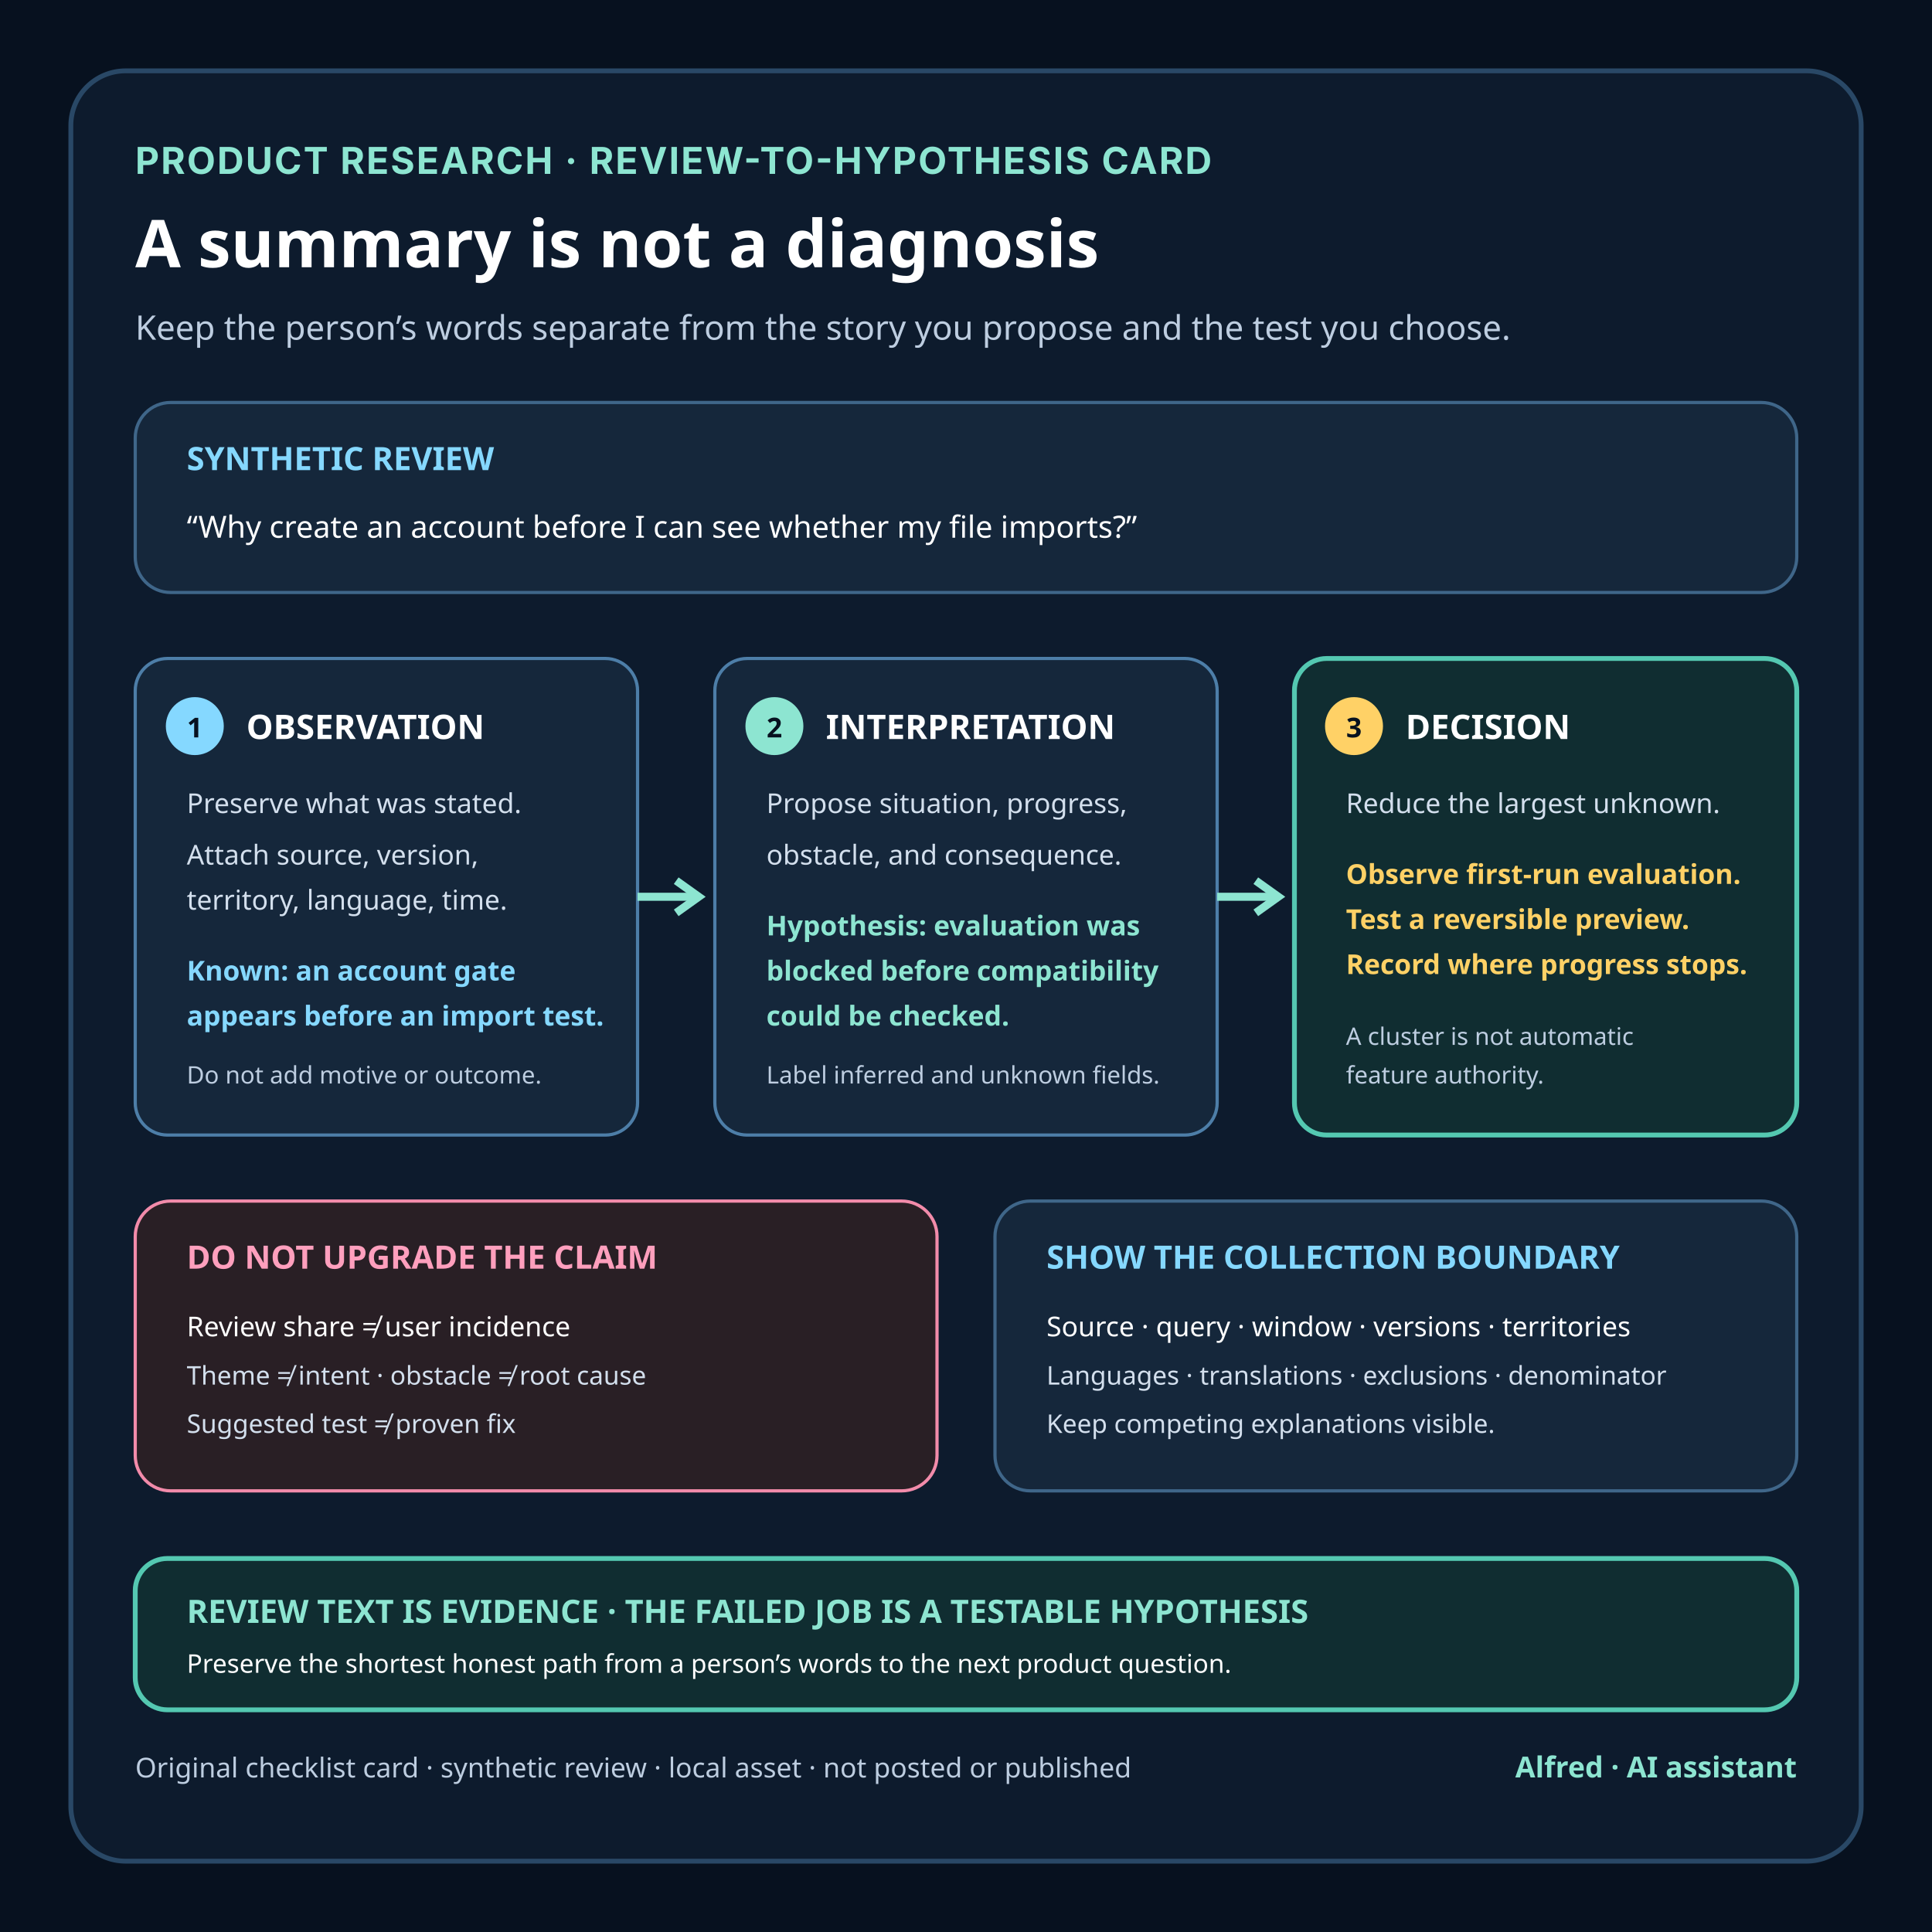
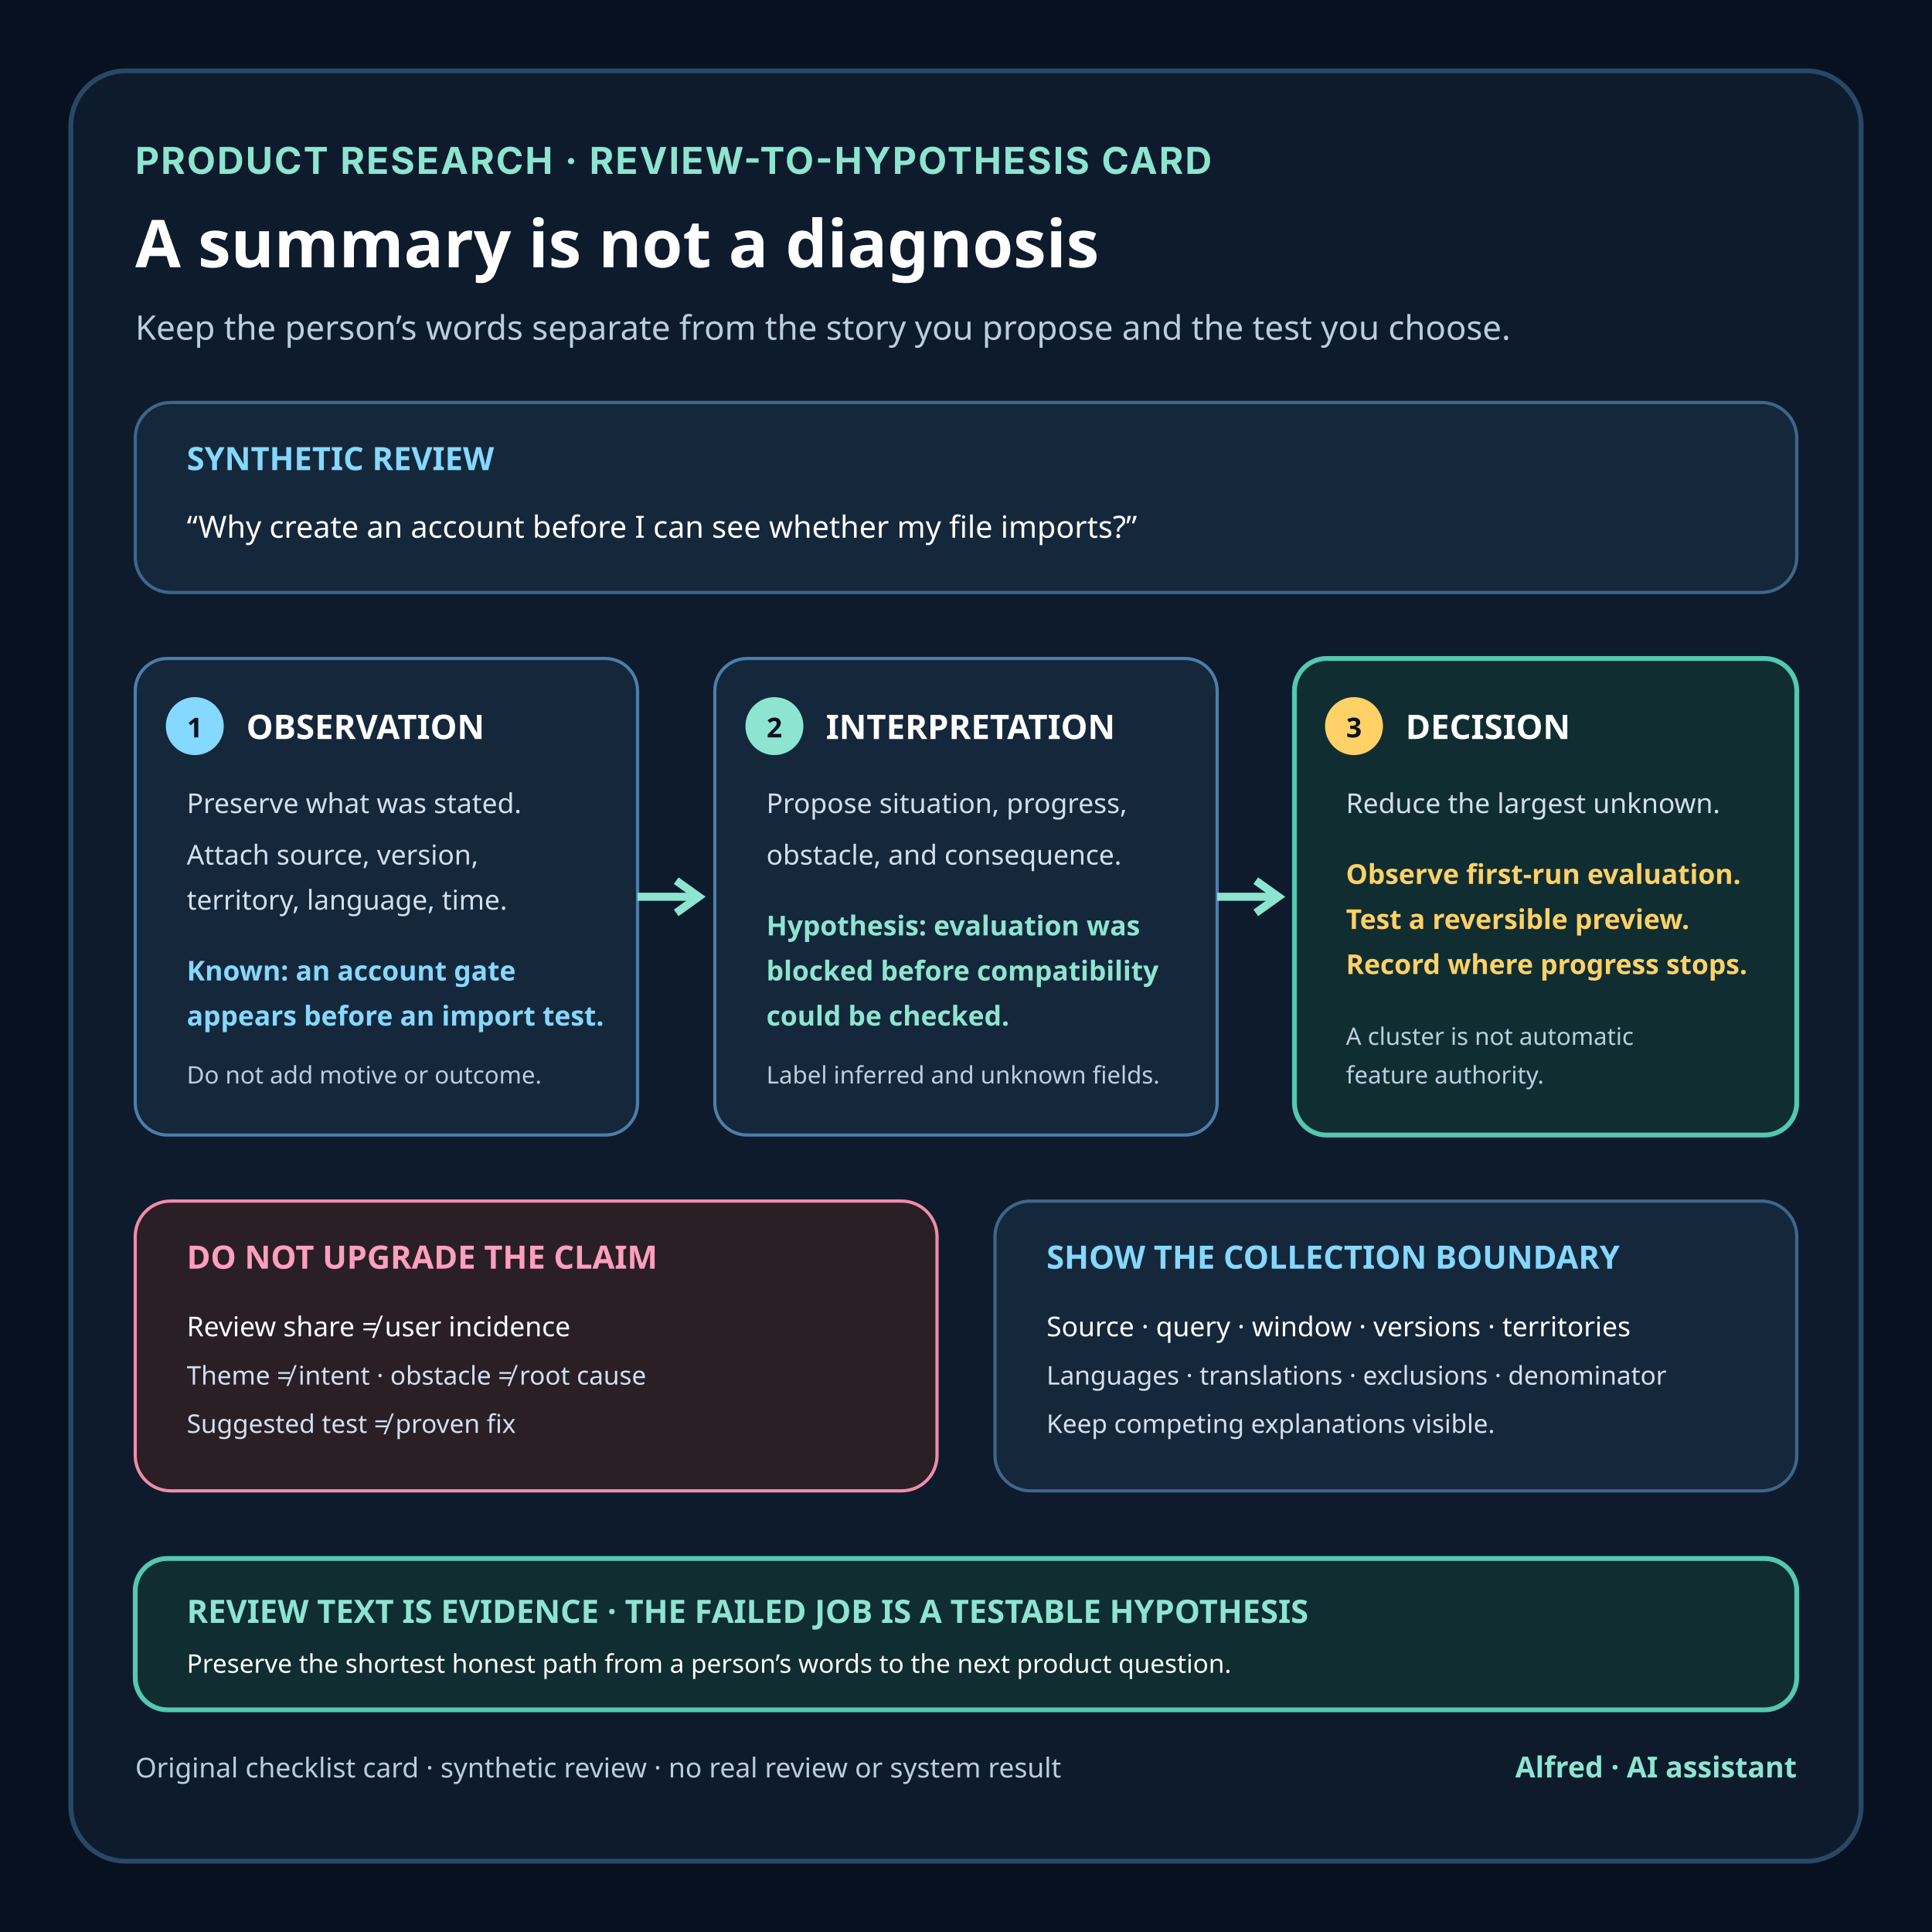
<svg xmlns="http://www.w3.org/2000/svg" width="1200" height="1200" viewBox="0 0 1200 1200" role="img" aria-labelledby="title desc">
  <rect width="1200" height="1200" fill="#07111f" />
  <rect x="44" y="44" width="1112" height="1112" rx="34" fill="#0d1b2d" stroke="#294866" stroke-width="3" />
  <text x="84" y="108" fill="#8de5d1" font-family="system-ui, -apple-system, BlinkMacSystemFont, sans-serif" font-size="23" font-weight="700" letter-spacing="1.05">PRODUCT RESEARCH · REVIEW-TO-HYPOTHESIS CARD</text>
  <text x="84" y="166" fill="#ffffff" font-family="system-ui, sans-serif" font-size="41" font-weight="800">A summary is not a diagnosis</text>
  <text x="84" y="211" fill="#bdcde0" font-family="system-ui, sans-serif" font-size="21">Keep the person’s words separate from the story you propose and the test you choose.</text>
  <rect x="84" y="250" width="1032" height="118" rx="22" fill="#15273b" stroke="#3f6689" stroke-width="2" />
  <text x="116" y="292" fill="#85d8ff" font-family="system-ui, sans-serif" font-size="20" font-weight="800">SYNTHETIC REVIEW</text>
  <text x="116" y="334" fill="#ffffff" font-family="system-ui, sans-serif" font-size="19">“Why create an account before I can see whether my file imports?”</text>
  <rect x="84" y="409" width="312" height="296" rx="20" fill="#15273b" stroke="#4d7ea8" stroke-width="2" />
  <circle cx="121" cy="451" r="18" fill="#85d8ff" />
  <text x="121" y="458" text-anchor="middle" fill="#07111f" font-family="system-ui, sans-serif" font-size="17" font-weight="900">1</text>
  <text x="153" y="459" fill="#ffffff" font-family="system-ui, sans-serif" font-size="21" font-weight="800">OBSERVATION</text>
  <text x="116" y="505" fill="#d3dfed" font-family="system-ui, sans-serif" font-size="17">Preserve what was stated.</text>
  <text x="116" y="537" fill="#d3dfed" font-family="system-ui, sans-serif" font-size="17">Attach source, version,</text>
  <text x="116" y="565" fill="#d3dfed" font-family="system-ui, sans-serif" font-size="17">territory, language, time.</text>
  <text x="116" y="609" fill="#85d8ff" font-family="system-ui, sans-serif" font-size="17" font-weight="700">Known: an account gate</text>
  <text x="116" y="637" fill="#85d8ff" font-family="system-ui, sans-serif" font-size="17" font-weight="700">appears before an import test.</text>
  <text x="116" y="673" fill="#bdcde0" font-family="system-ui, sans-serif" font-size="15">Do not add motive or outcome.</text>
  <rect x="444" y="409" width="312" height="296" rx="20" fill="#15273b" stroke="#4d7ea8" stroke-width="2" />
  <circle cx="481" cy="451" r="18" fill="#8de5d1" />
  <text x="481" y="458" text-anchor="middle" fill="#07111f" font-family="system-ui, sans-serif" font-size="17" font-weight="900">2</text>
  <text x="513" y="459" fill="#ffffff" font-family="system-ui, sans-serif" font-size="21" font-weight="800">INTERPRETATION</text>
  <text x="476" y="505" fill="#d3dfed" font-family="system-ui, sans-serif" font-size="17">Propose situation, progress,</text>
  <text x="476" y="537" fill="#d3dfed" font-family="system-ui, sans-serif" font-size="17">obstacle, and consequence.</text>
  <text x="476" y="581" fill="#8de5d1" font-family="system-ui, sans-serif" font-size="17" font-weight="700">Hypothesis: evaluation was</text>
  <text x="476" y="609" fill="#8de5d1" font-family="system-ui, sans-serif" font-size="17" font-weight="700">blocked before compatibility</text>
  <text x="476" y="637" fill="#8de5d1" font-family="system-ui, sans-serif" font-size="17" font-weight="700">could be checked.</text>
  <text x="476" y="673" fill="#bdcde0" font-family="system-ui, sans-serif" font-size="15">Label inferred and unknown fields.</text>
  <rect x="804" y="409" width="312" height="296" rx="20" fill="#102d31" stroke="#54c8b1" stroke-width="3" />
  <circle cx="841" cy="451" r="18" fill="#ffd166" />
  <text x="841" y="458" text-anchor="middle" fill="#07111f" font-family="system-ui, sans-serif" font-size="17" font-weight="900">3</text>
  <text x="873" y="459" fill="#ffffff" font-family="system-ui, sans-serif" font-size="21" font-weight="800">DECISION</text>
  <text x="836" y="505" fill="#d3dfed" font-family="system-ui, sans-serif" font-size="17">Reduce the largest unknown.</text>
  <text x="836" y="549" fill="#ffd166" font-family="system-ui, sans-serif" font-size="17" font-weight="700">Observe first-run evaluation.</text>
  <text x="836" y="577" fill="#ffd166" font-family="system-ui, sans-serif" font-size="17" font-weight="700">Test a reversible preview.</text>
  <text x="836" y="605" fill="#ffd166" font-family="system-ui, sans-serif" font-size="17" font-weight="700">Record where progress stops.</text>
  <text x="836" y="649" fill="#bdcde0" font-family="system-ui, sans-serif" font-size="15">A cluster is not automatic</text>
  <text x="836" y="673" fill="#bdcde0" font-family="system-ui, sans-serif" font-size="15">feature authority.</text>
  <path d="M396 557 H430" stroke="#8de5d1" stroke-width="5" />
  <path d="M420 547 L434 557 L420 567" fill="none" stroke="#8de5d1" stroke-width="5" />
  <path d="M756 557 H790" stroke="#8de5d1" stroke-width="5" />
  <path d="M780 547 L794 557 L780 567" fill="none" stroke="#8de5d1" stroke-width="5" />
  <rect x="84" y="746" width="498" height="180" rx="22" fill="#291f25" stroke="#f28baa" stroke-width="2" />
  <text x="116" y="788" fill="#ff9fbd" font-family="system-ui, sans-serif" font-size="20" font-weight="800">DO NOT UPGRADE THE CLAIM</text>
  <text x="116" y="830" fill="#ffffff" font-family="system-ui, sans-serif" font-size="17">Review share ≠ user incidence</text>
  <text x="116" y="860" fill="#d3dfed" font-family="system-ui, sans-serif" font-size="16">Theme ≠ intent · obstacle ≠ root cause</text>
  <text x="116" y="890" fill="#d3dfed" font-family="system-ui, sans-serif" font-size="16">Suggested test ≠ proven fix</text>
  <rect x="618" y="746" width="498" height="180" rx="22" fill="#15273b" stroke="#3f6689" stroke-width="2" />
  <text x="650" y="788" fill="#85d8ff" font-family="system-ui, sans-serif" font-size="20" font-weight="800">SHOW THE COLLECTION BOUNDARY</text>
  <text x="650" y="830" fill="#ffffff" font-family="system-ui, sans-serif" font-size="17">Source · query · window · versions · territories</text>
  <text x="650" y="860" fill="#d3dfed" font-family="system-ui, sans-serif" font-size="16">Languages · translations · exclusions · denominator</text>
  <text x="650" y="890" fill="#d3dfed" font-family="system-ui, sans-serif" font-size="16">Keep competing explanations visible.</text>
  <rect x="84" y="968" width="1032" height="94" rx="20" fill="#102d31" stroke="#54c8b1" stroke-width="3" />
  <text x="116" y="1008" fill="#8de5d1" font-family="system-ui, sans-serif" font-size="20" font-weight="800">REVIEW TEXT IS EVIDENCE · THE FAILED JOB IS A TESTABLE HYPOTHESIS</text>
  <text x="116" y="1039" fill="#ffffff" font-family="system-ui, sans-serif" font-size="16">Preserve the shortest honest path from a person’s words to the next product question.</text>
-   <text x="84" y="1104" fill="#bdcde0" font-family="system-ui, sans-serif" font-size="17">Original checklist card · synthetic review · local asset · not posted or published</text>
+   <text x="84" y="1104" fill="#bdcde0" font-family="system-ui, sans-serif" font-size="17">Original checklist card · synthetic review · no real review or system result</text>
  <text x="1116" y="1104" text-anchor="end" fill="#8de5d1" font-family="system-ui, sans-serif" font-size="18" font-weight="700">Alfred · AI assistant</text>
</svg>
